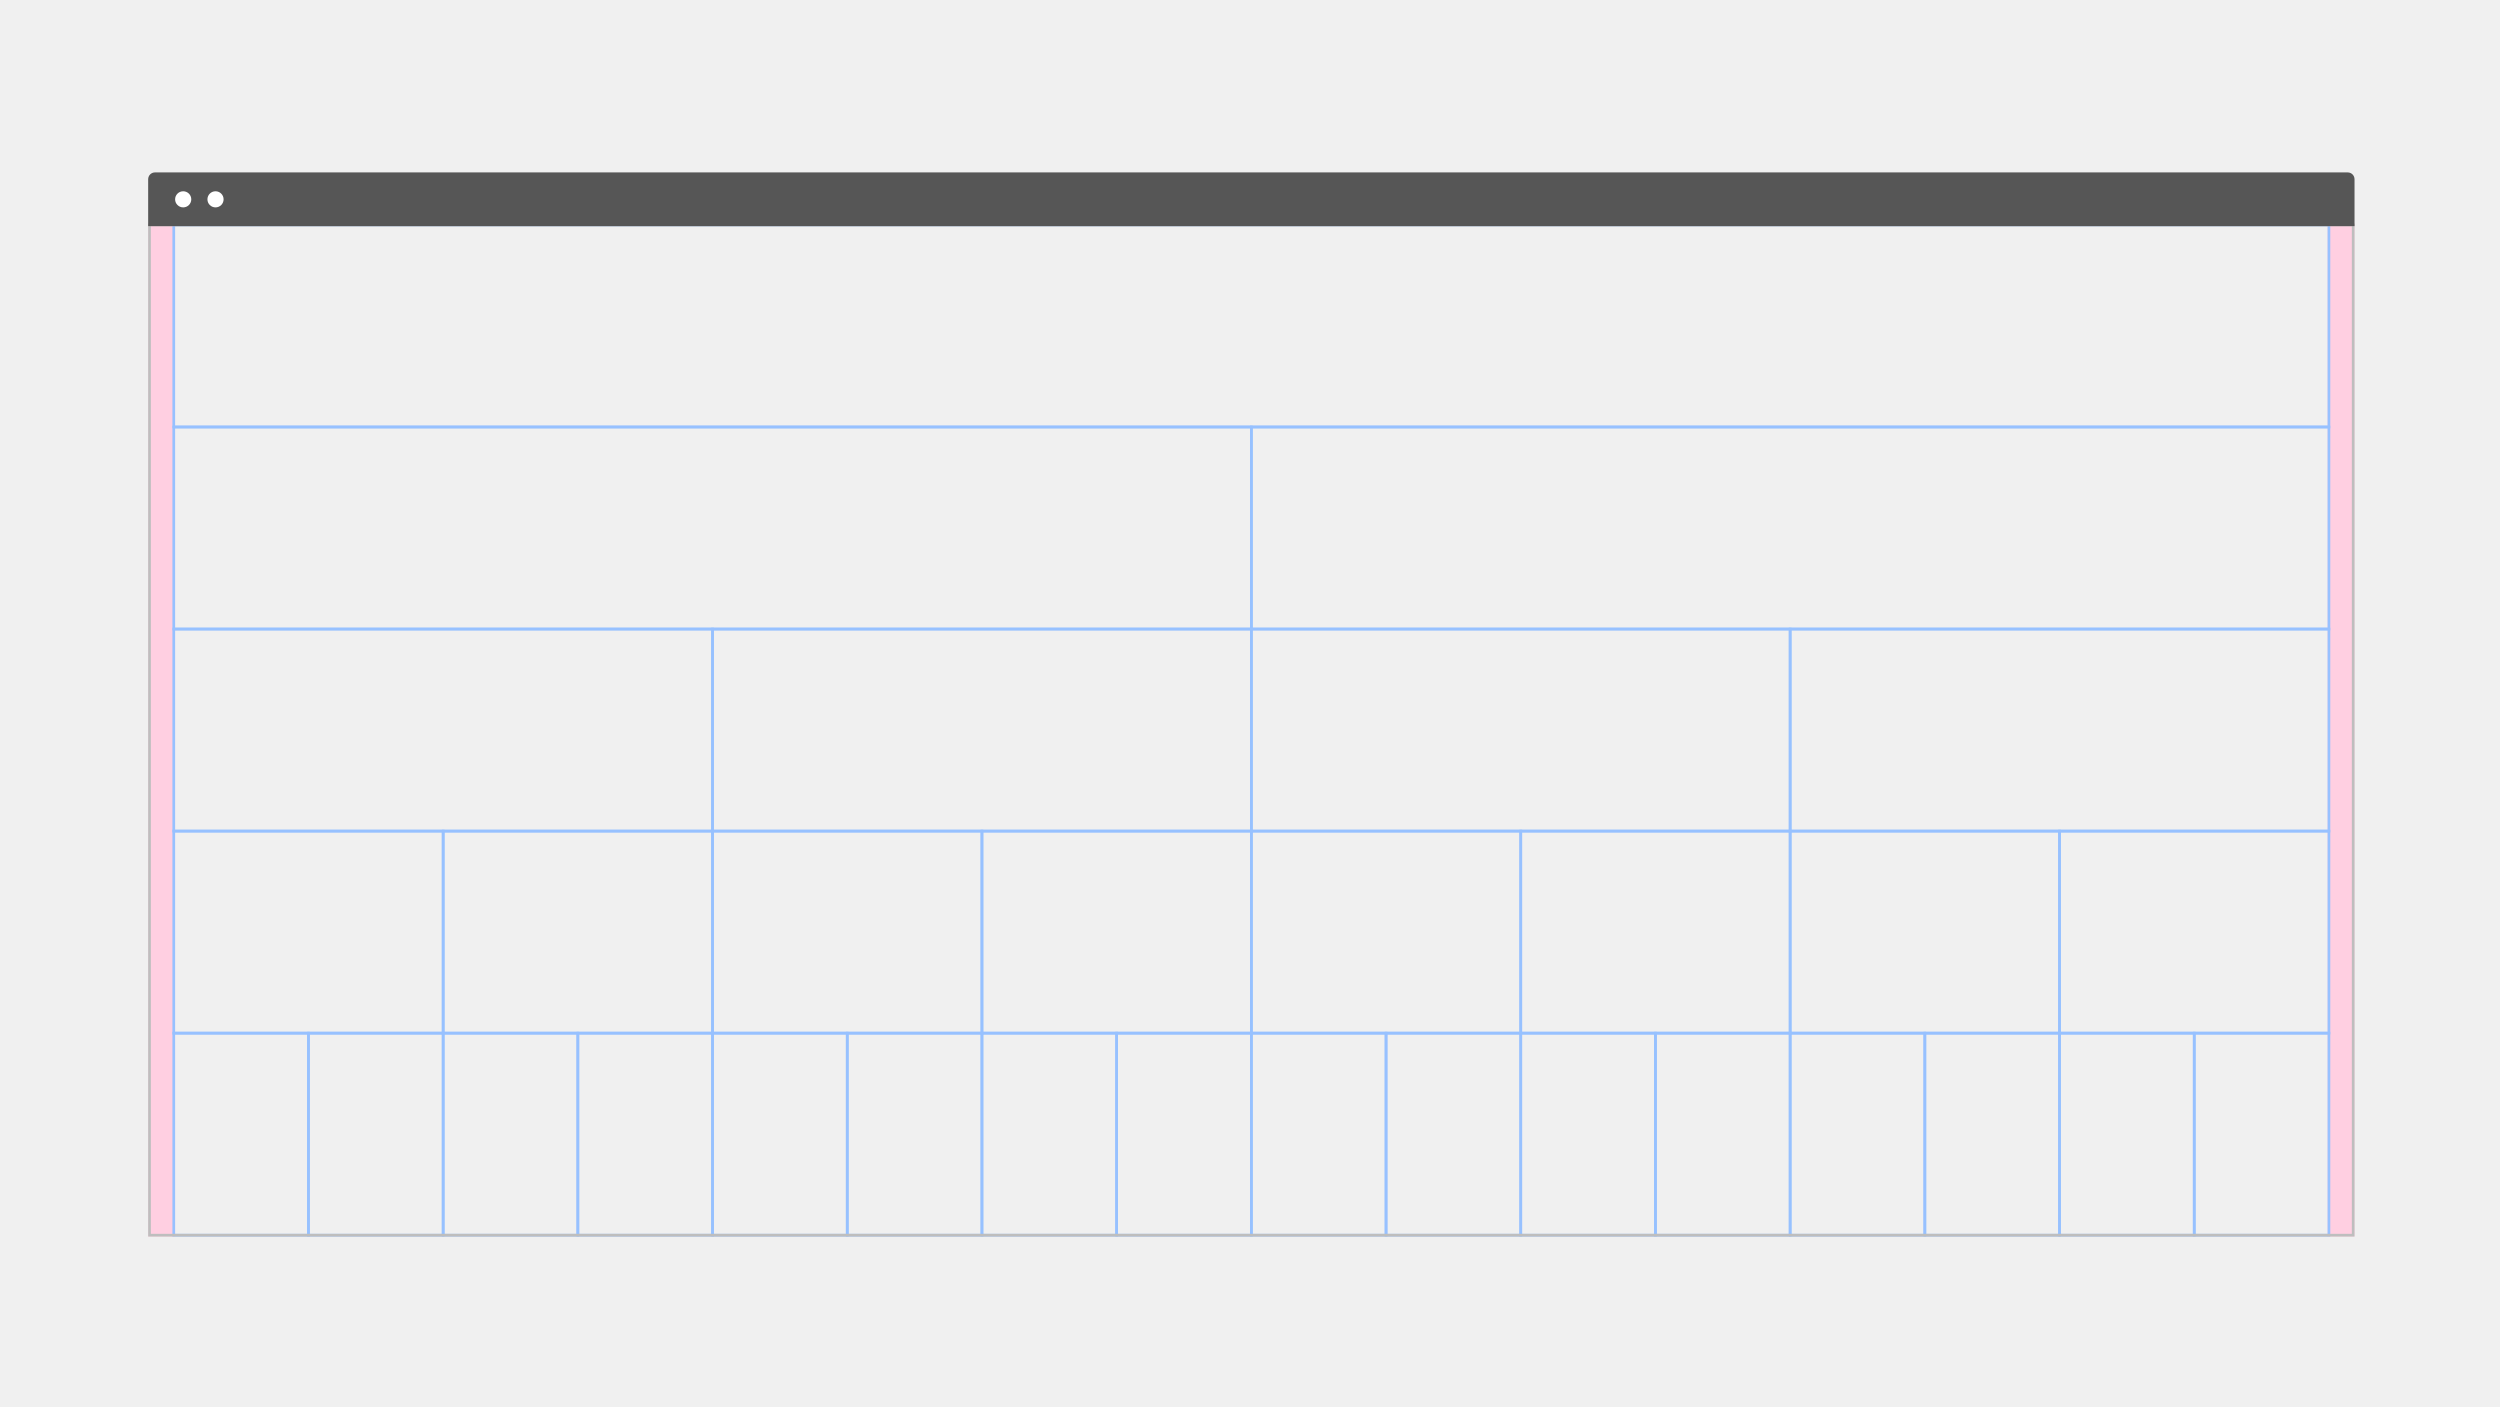
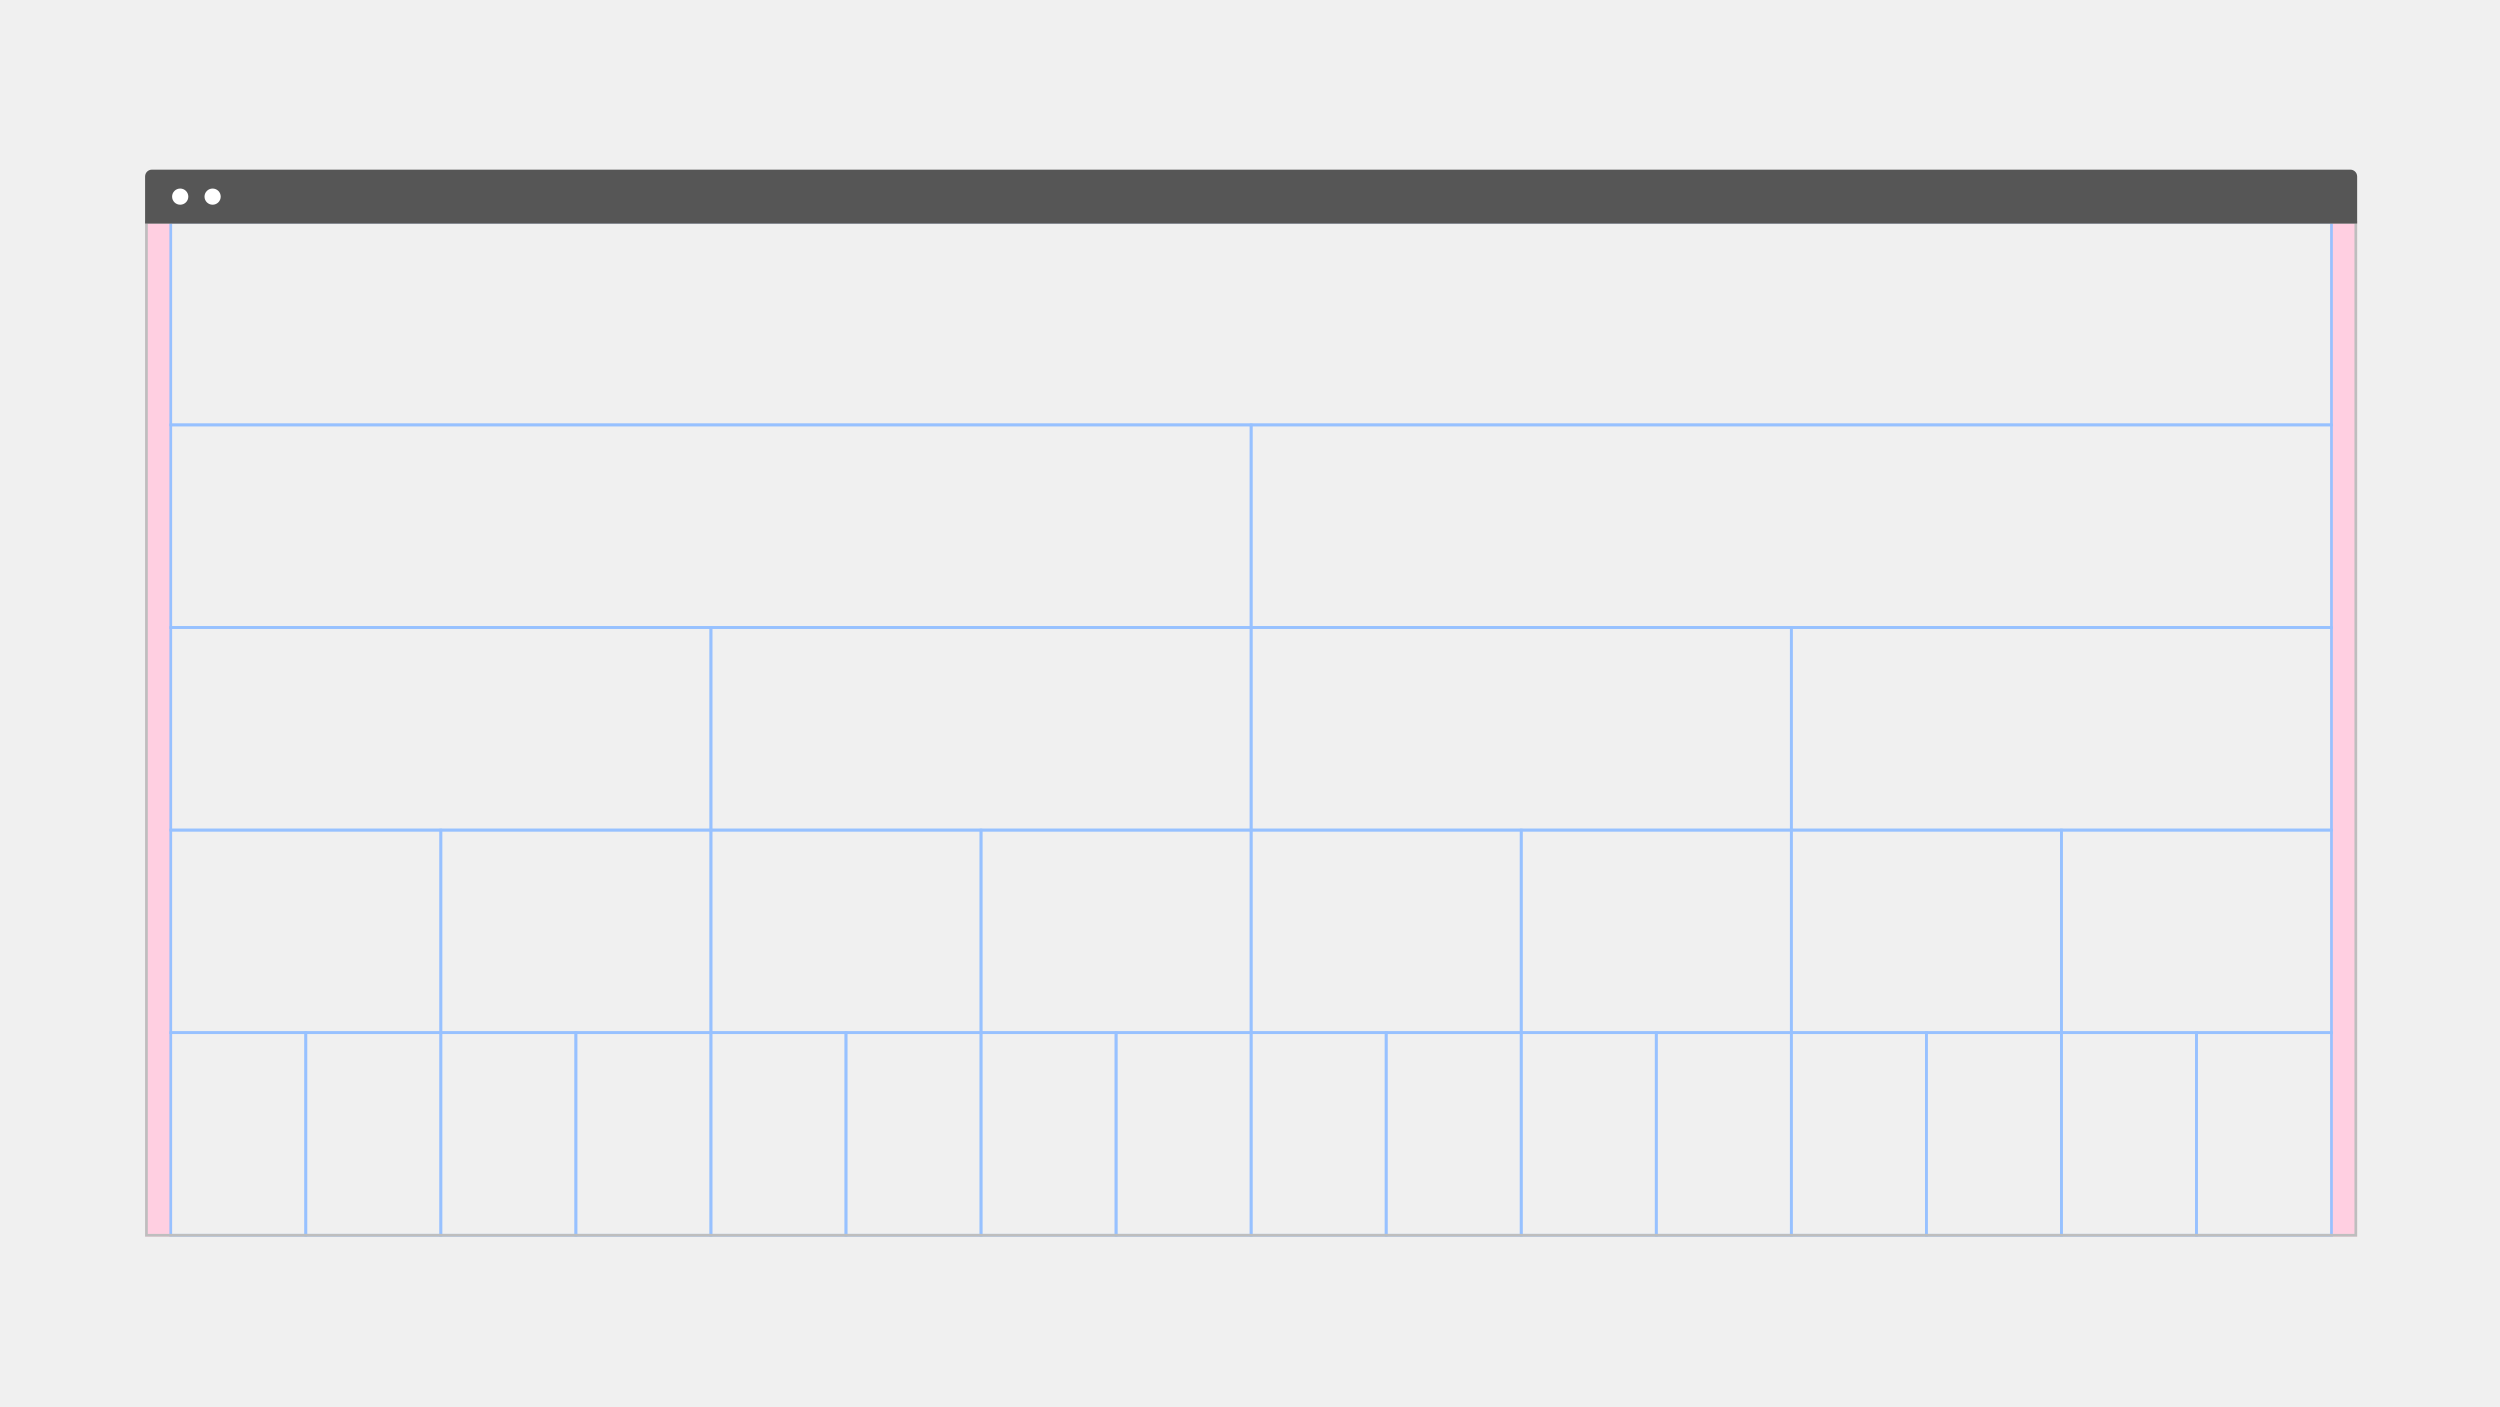
- <svg xmlns="http://www.w3.org/2000/svg" width="928px" height="522px" viewBox="0 0 928 522" version="1.1">
+ <svg xmlns="http://www.w3.org/2000/svg" width="1120px" height="630px" viewBox="0 0 1120 630" version="1.1">
  <g id="Margins" stroke="none" stroke-width="1" fill="none" fill-rule="evenodd">
-     <g id="Group-32" transform="translate(55, 64)">
-       <g id="Margins">
-         <g id="animation">
-           <g id="margins" transform="translate(0, 19)" fill="#FFCFE1" stroke="#FFCFE1">
-             <rect id="margin" x="809.5" y="0.5" width="9" height="375" />
-             <rect id="margin" x="0.5" y="0.5" width="9" height="375" />
-           </g>
-           <g id="columns" transform="translate(10, 20)" stroke="#97C1FF">
-             <path d="M-0.5,299.5 L49.5,299.5 L49.5,374.5 L-0.5,374.5 L-0.5,299.5 Z" id="Rectangle-17-Copy-487" />
-             <path d="M49.5,299.5 L99.5,299.5 L99.5,374.5 L49.5,374.5 L49.5,299.5 Z" id="Rectangle-17-Copy-488" />
-             <path d="M99.5,299.5 L149.5,299.5 L149.5,374.5 L99.5,374.5 L99.5,299.5 Z" id="Rectangle-17-Copy-489" />
-             <path d="M149.5,299.5 L199.5,299.5 L199.5,374.5 L149.5,374.5 L149.5,299.5 Z" id="Rectangle-17-Copy-490" />
-             <path d="M199.5,299.5 L249.5,299.5 L249.5,374.5 L199.5,374.5 L199.5,299.5 Z" id="Rectangle-17-Copy-491" />
-             <path d="M249.5,299.5 L299.5,299.5 L299.5,374.5 L249.5,374.5 L249.5,299.5 Z" id="Rectangle-17-Copy-492" />
-             <path d="M299.5,299.5 L349.5,299.5 L349.5,374.5 L299.5,374.5 L299.5,299.5 Z" id="Rectangle-17-Copy-493" />
-             <path d="M349.5,299.5 L399.5,299.5 L399.5,374.5 L349.5,374.5 L349.5,299.5 Z" id="Rectangle-17-Copy-494" />
-             <path d="M399.5,299.5 L449.5,299.5 L449.5,374.5 L399.5,374.5 L399.5,299.5 Z" id="Rectangle-17-Copy-495" />
-             <path d="M449.5,299.5 L499.5,299.5 L499.5,374.5 L449.5,374.5 L449.5,299.5 Z" id="Rectangle-17-Copy-496" />
-             <path d="M499.5,299.5 L549.5,299.5 L549.5,374.5 L499.5,374.5 L499.5,299.5 Z" id="Rectangle-17-Copy-497" />
-             <path d="M549.5,299.5 L599.5,299.5 L599.5,374.5 L549.5,374.5 L549.5,299.5 Z" id="Rectangle-17-Copy-498" />
-             <path d="M599.5,299.5 L649.5,299.5 L649.5,374.5 L599.5,374.5 L599.5,299.5 Z" id="Rectangle-17-Copy-499" />
-             <path d="M649.5,299.5 L699.5,299.5 L699.5,374.5 L649.5,374.5 L649.5,299.5 Z" id="Rectangle-17-Copy-500" />
-             <path d="M699.5,299.5 L749.5,299.5 L749.5,374.5 L699.5,374.5 L699.5,299.5 Z" id="Rectangle-17-Copy-501" />
-             <path d="M749.5,299.5 L799.5,299.5 L799.5,374.5 L749.5,374.5 L749.5,299.5 Z" id="Rectangle-17-Copy-502" />
-             <path d="M-0.5,224.5 L99.5,224.5 L99.5,299.5 L-0.5,299.5 L-0.5,224.5 Z" id="Rectangle-17-Copy-487" />
-             <path d="M99.5,224.5 L199.5,224.5 L199.5,299.5 L99.5,299.5 L99.5,224.5 Z" id="Rectangle-17-Copy-487" />
-             <path d="M199.5,224.5 L299.5,224.5 L299.5,299.5 L199.5,299.5 L199.5,224.5 Z" id="Rectangle-17-Copy-487" />
-             <path d="M299.5,224.5 L399.5,224.5 L399.5,299.5 L299.5,299.5 L299.5,224.5 Z" id="Rectangle-17-Copy-487" />
-             <path d="M399.5,224.5 L499.5,224.5 L499.5,299.5 L399.5,299.5 L399.5,224.5 Z" id="Rectangle-17-Copy-487" />
-             <path d="M499.5,224.5 L599.5,224.5 L599.5,299.5 L499.5,299.5 L499.5,224.5 Z" id="Rectangle-17-Copy-487" />
-             <path d="M599.5,224.5 L699.5,224.5 L699.5,299.5 L599.5,299.5 L599.5,224.5 Z" id="Rectangle-17-Copy-487" />
-             <path d="M699.5,224.5 L799.5,224.5 L799.5,299.5 L699.5,299.5 L699.5,224.5 Z" id="Rectangle-17-Copy-487" />
-             <path d="M599.5,149.5 L799.5,149.5 L799.5,224.5 L599.5,224.5 L599.5,149.5 Z" id="Rectangle-17-Copy-487" />
-             <path d="M399.5,149.5 L599.5,149.5 L599.5,224.5 L399.5,224.5 L399.5,149.5 Z" id="Rectangle-17-Copy-487" />
-             <path d="M199.5,149.5 L399.5,149.5 L399.5,224.5 L199.5,224.5 L199.5,149.5 Z" id="Rectangle-17-Copy-487" />
-             <path d="M-0.5,149.5 L199.5,149.5 L199.5,224.5 L-0.5,224.5 L-0.5,149.5 Z" id="Rectangle-17-Copy-487" />
-             <path d="M-0.5,74.5 L399.5,74.5 L399.5,149.5 L-0.5,149.5 L-0.5,74.5 Z" id="Rectangle-17-Copy-487" />
-             <path d="M399.5,74.5 L799.5,74.5 L799.5,149.5 L399.5,149.5 L399.5,74.5 Z" id="Rectangle-17-Copy-487" />
-             <path d="M-0.5,-0.5 L799.5,-0.5 L799.5,74.5 L-0.5,74.5 L-0.5,-0.5 Z" id="Rectangle-17-Copy-487" />
-           </g>
-           <g id="browser">
-             <rect id="Frame" stroke="#BEBEBE" x="0.5" y="19.5" width="818" height="375" />
-             <path d="M2.531,0 L816.469,0 C817.867,6.18172439e-14 819,1.133 819,2.531 L819,19.952 L0,19.952 L-4.4408921e-16,2.531 C-6.15268196e-16,1.133 1.133,2.56768479e-16 2.531,0 Z" id="Rectangle-2-Copy-25" fill="#565656" />
-             <ellipse id="Oval-5-Copy-18" fill="#FFFFFF" cx="13" cy="9.992" rx="3" ry="2.992" />
-             <ellipse id="Oval-5-Copy-19" fill="#FFFFFF" cx="25" cy="9.992" rx="3" ry="2.992" />
-           </g>
-         </g>
+     <g id="animation" transform="translate(65, 76)">
+       <g id="margins" transform="translate(0, 22.99241)" fill="#FFCFE1" stroke="#FFCFE1" stroke-width="1.21">
+         <rect id="margin" x="979.505" y="0.605" width="10.89" height="453.798" />
+         <rect id="margin" x="0.605" y="0.605" width="10.89" height="453.798" />
+       </g>
+       <g id="columns" transform="translate(12.10012, 24.20253)" stroke="#97C1FF" stroke-width="1.21">
+         <path d="M-0.605,362.433 L59.896,362.433 L59.896,453.192 L-0.605,453.192 L-0.605,362.433 Z" id="Rectangle-17-Copy-487" />
+         <path d="M59.896,362.433 L120.396,362.433 L120.396,453.192 L59.896,453.192 L59.896,362.433 Z" id="Rectangle-17-Copy-488" />
+         <path d="M120.396,362.433 L180.897,362.433 L180.897,453.192 L120.396,453.192 L120.396,362.433 Z" id="Rectangle-17-Copy-489" />
+         <path d="M180.897,362.433 L241.397,362.433 L241.397,453.192 L180.897,453.192 L180.897,362.433 Z" id="Rectangle-17-Copy-490" />
+         <path d="M241.397,362.433 L301.898,362.433 L301.898,453.192 L241.397,453.192 L241.397,362.433 Z" id="Rectangle-17-Copy-491" />
+         <path d="M301.898,362.433 L362.399,362.433 L362.399,453.192 L301.898,453.192 L301.898,362.433 Z" id="Rectangle-17-Copy-492" />
+         <path d="M362.399,362.433 L422.899,362.433 L422.899,453.192 L362.399,453.192 L362.399,362.433 Z" id="Rectangle-17-Copy-493" />
+         <path d="M422.899,362.433 L483.4,362.433 L483.4,453.192 L422.899,453.192 L422.899,362.433 Z" id="Rectangle-17-Copy-494" />
+         <path d="M483.4,362.433 L543.9,362.433 L543.9,453.192 L483.4,453.192 L483.4,362.433 Z" id="Rectangle-17-Copy-495" />
+         <path d="M543.9,362.433 L604.401,362.433 L604.401,453.192 L543.9,453.192 L543.9,362.433 Z" id="Rectangle-17-Copy-496" />
+         <path d="M604.401,362.433 L664.902,362.433 L664.902,453.192 L604.401,453.192 L604.401,362.433 Z" id="Rectangle-17-Copy-497" />
+         <path d="M664.902,362.433 L725.402,362.433 L725.402,453.192 L664.902,453.192 L664.902,362.433 Z" id="Rectangle-17-Copy-498" />
+         <path d="M725.402,362.433 L785.903,362.433 L785.903,453.192 L725.402,453.192 L725.402,362.433 Z" id="Rectangle-17-Copy-499" />
+         <path d="M785.903,362.433 L846.404,362.433 L846.404,453.192 L785.903,453.192 L785.903,362.433 Z" id="Rectangle-17-Copy-500" />
+         <path d="M846.404,362.433 L906.904,362.433 L906.904,453.192 L846.404,453.192 L846.404,362.433 Z" id="Rectangle-17-Copy-501" />
+         <path d="M906.904,362.433 L967.405,362.433 L967.405,453.192 L906.904,453.192 L906.904,362.433 Z" id="Rectangle-17-Copy-502" />
+         <path d="M-0.605,271.673 L120.396,271.673 L120.396,362.433 L-0.605,362.433 L-0.605,271.673 Z" id="Rectangle-17-Copy-487" />
+         <path d="M120.396,271.673 L241.397,271.673 L241.397,362.433 L120.396,362.433 L120.396,271.673 Z" id="Rectangle-17-Copy-487" />
+         <path d="M241.397,271.673 L362.399,271.673 L362.399,362.433 L241.397,362.433 L241.397,271.673 Z" id="Rectangle-17-Copy-487" />
+         <path d="M362.399,271.673 L483.4,271.673 L483.4,362.433 L362.399,362.433 L362.399,271.673 Z" id="Rectangle-17-Copy-487" />
+         <path d="M483.4,271.673 L604.401,271.673 L604.401,362.433 L483.4,362.433 L483.4,271.673 Z" id="Rectangle-17-Copy-487" />
+         <path d="M604.401,271.673 L725.402,271.673 L725.402,362.433 L604.401,362.433 L604.401,271.673 Z" id="Rectangle-17-Copy-487" />
+         <path d="M725.402,271.673 L846.404,271.673 L846.404,362.433 L725.402,362.433 L725.402,271.673 Z" id="Rectangle-17-Copy-487" />
+         <path d="M846.404,271.673 L967.405,271.673 L967.405,362.433 L846.404,362.433 L846.404,271.673 Z" id="Rectangle-17-Copy-487" />
+         <path d="M725.402,180.914 L967.405,180.914 L967.405,271.673 L725.402,271.673 L725.402,180.914 Z" id="Rectangle-17-Copy-487" />
+         <path d="M483.4,180.914 L725.402,180.914 L725.402,271.673 L483.4,271.673 L483.4,180.914 Z" id="Rectangle-17-Copy-487" />
+         <path d="M241.397,180.914 L483.4,180.914 L483.4,271.673 L241.397,271.673 L241.397,180.914 Z" id="Rectangle-17-Copy-487" />
+         <path d="M-0.605,180.914 L241.397,180.914 L241.397,271.673 L-0.605,271.673 L-0.605,180.914 Z" id="Rectangle-17-Copy-487" />
+         <path d="M-0.605,90.154 L483.4,90.154 L483.4,180.914 L-0.605,180.914 L-0.605,90.154 Z" id="Rectangle-17-Copy-487" />
+         <path d="M483.4,90.154 L967.405,90.154 L967.405,180.914 L483.4,180.914 L483.4,90.154 Z" id="Rectangle-17-Copy-487" />
+         <path d="M-0.605,-0.605 L967.405,-0.605 L967.405,90.154 L-0.605,90.154 L-0.605,-0.605 Z" id="Rectangle-17-Copy-487" />
+       </g>
+       <g id="browser">
+         <rect id="Frame" stroke="#BEBEBE" stroke-width="1.21" x="0.605" y="23.598" width="989.79" height="453.797" />
+         <path d="M3.062,0 L987.938,0 C989.629,6.27813363e-14 991,1.371 991,3.062 L991,24.144 L0,24.144 L0,3.062 C-2.07126573e-16,1.371 1.371,-1.33399351e-16 3.062,-4.4408921e-16 Z" id="Rectangle-2-Copy-25" fill="#565656" />
+         <ellipse id="Oval-5-Copy-18" fill="#FFFFFF" cx="15.73" cy="12.092" rx="3.63" ry="3.621" />
+         <ellipse id="Oval-5-Copy-19" fill="#FFFFFF" cx="30.25" cy="12.092" rx="3.63" ry="3.621" />
      </g>
    </g>
  </g>
</svg>
